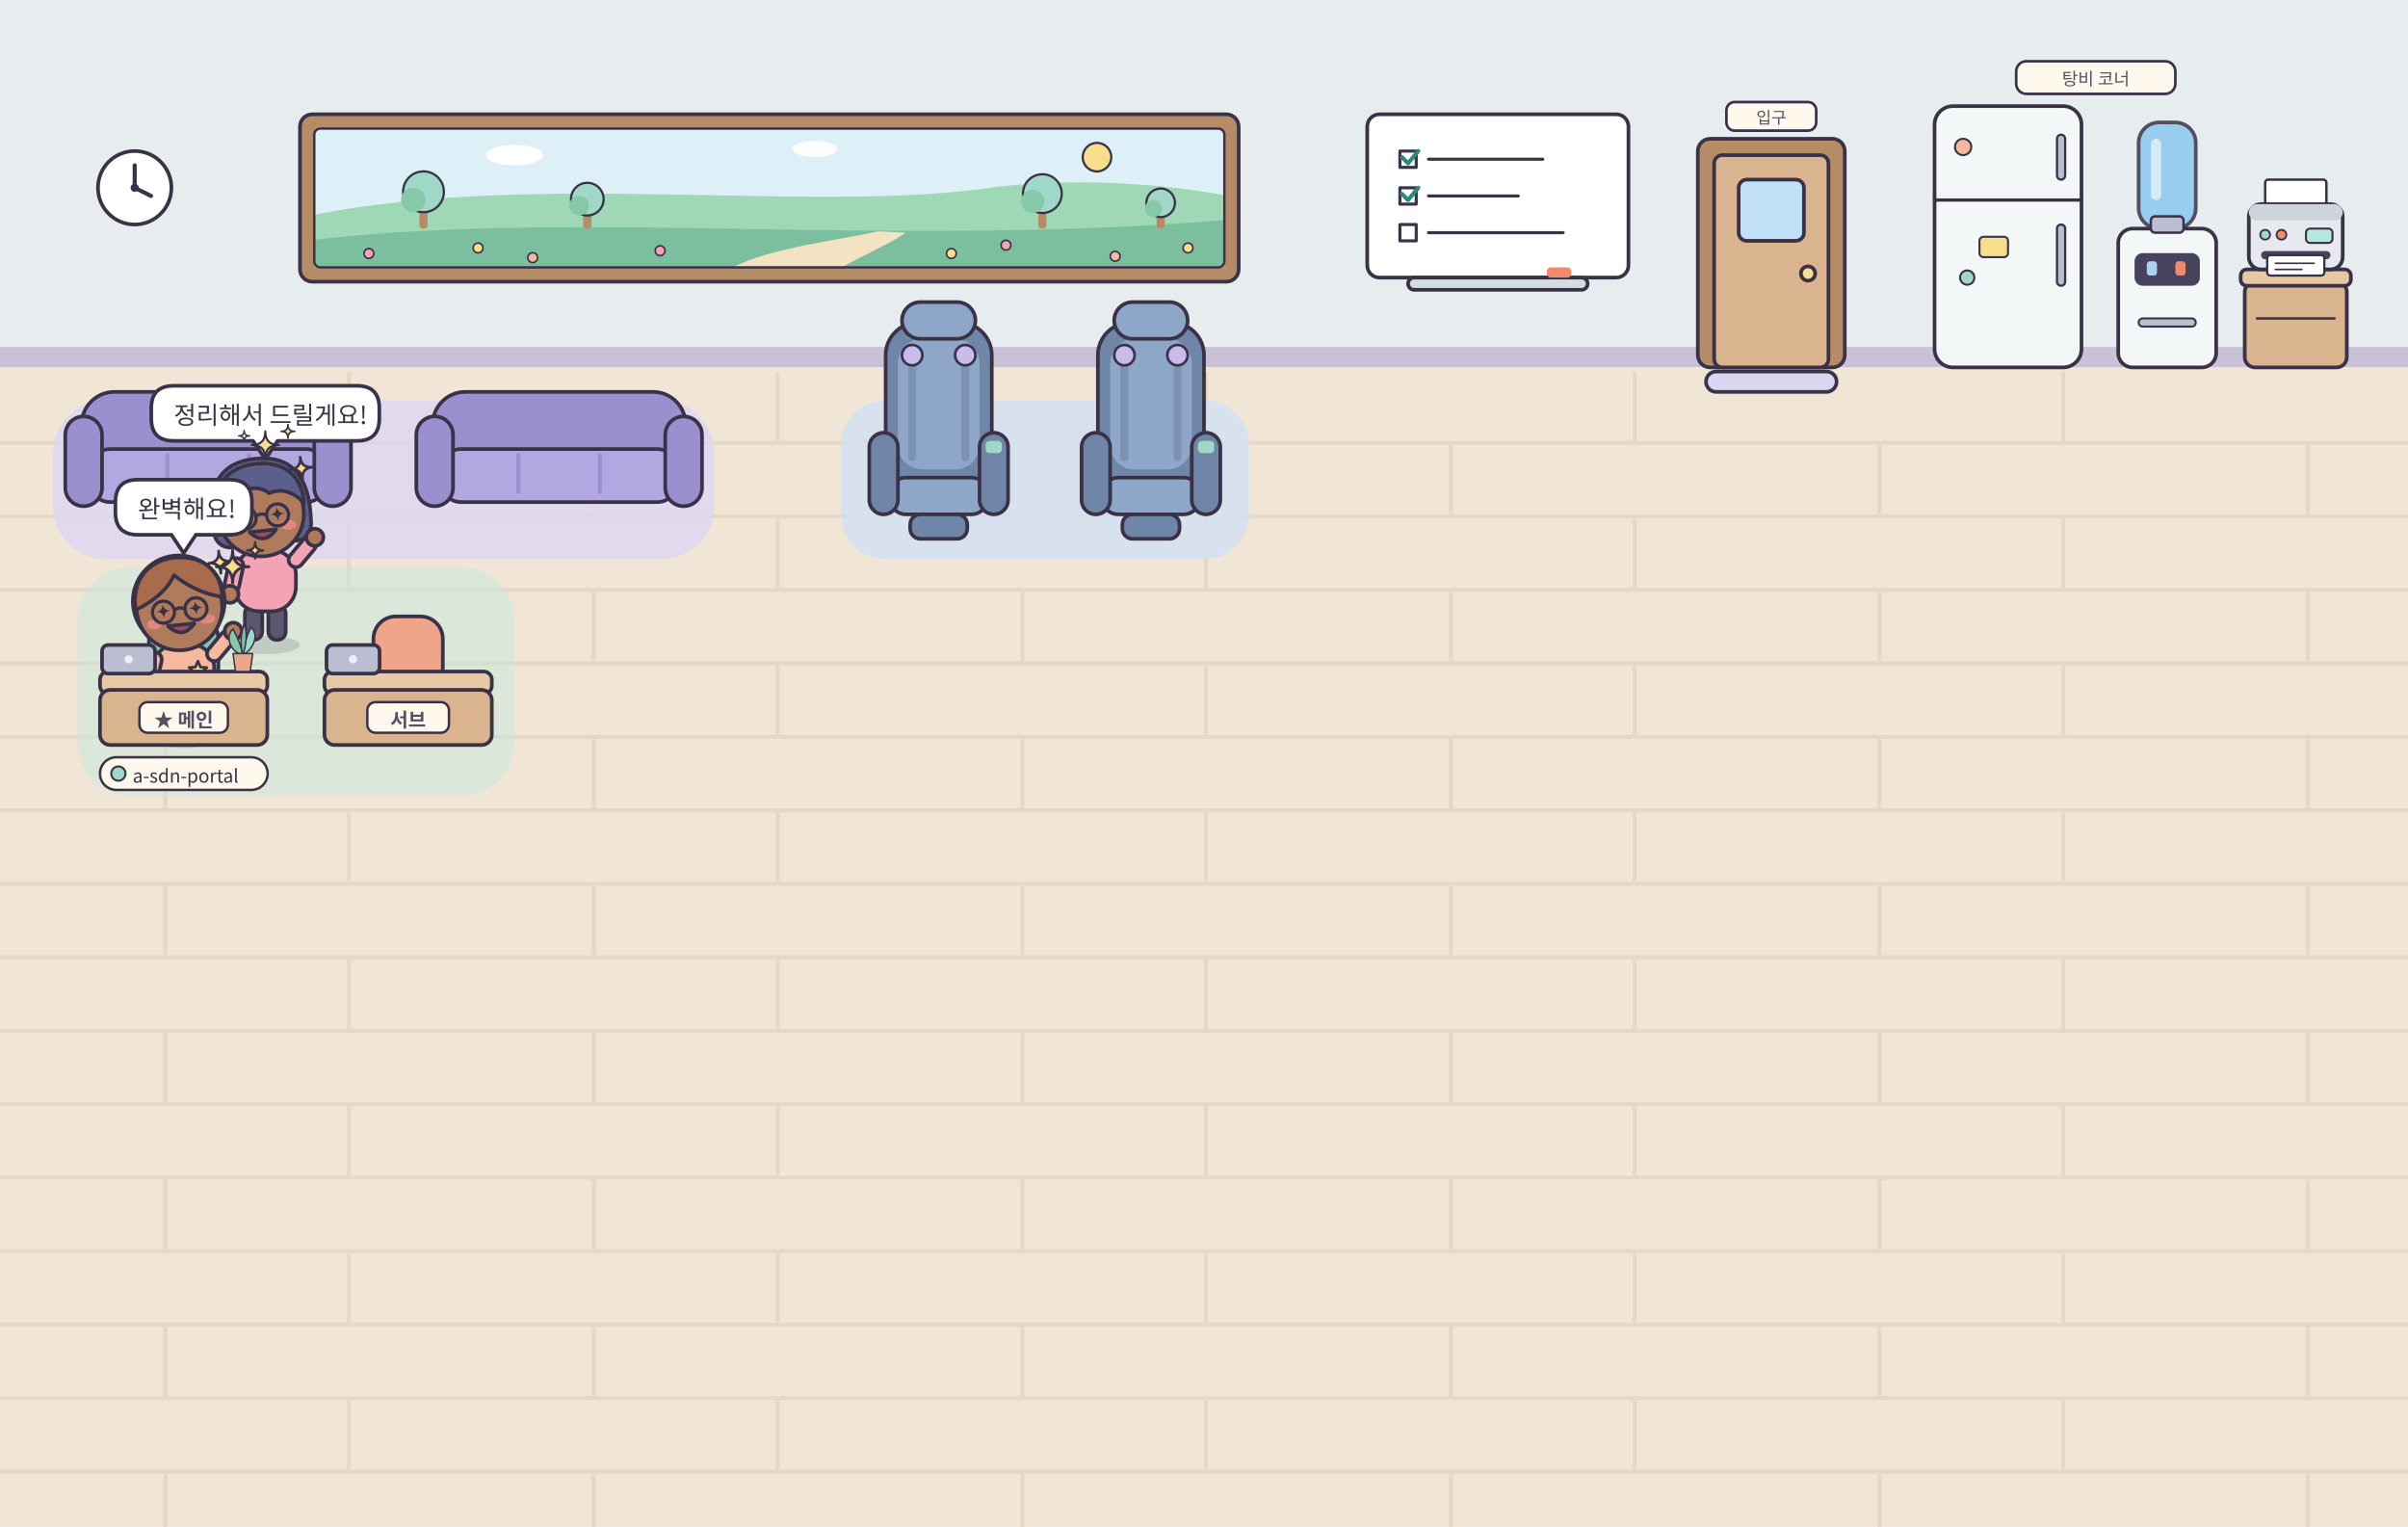
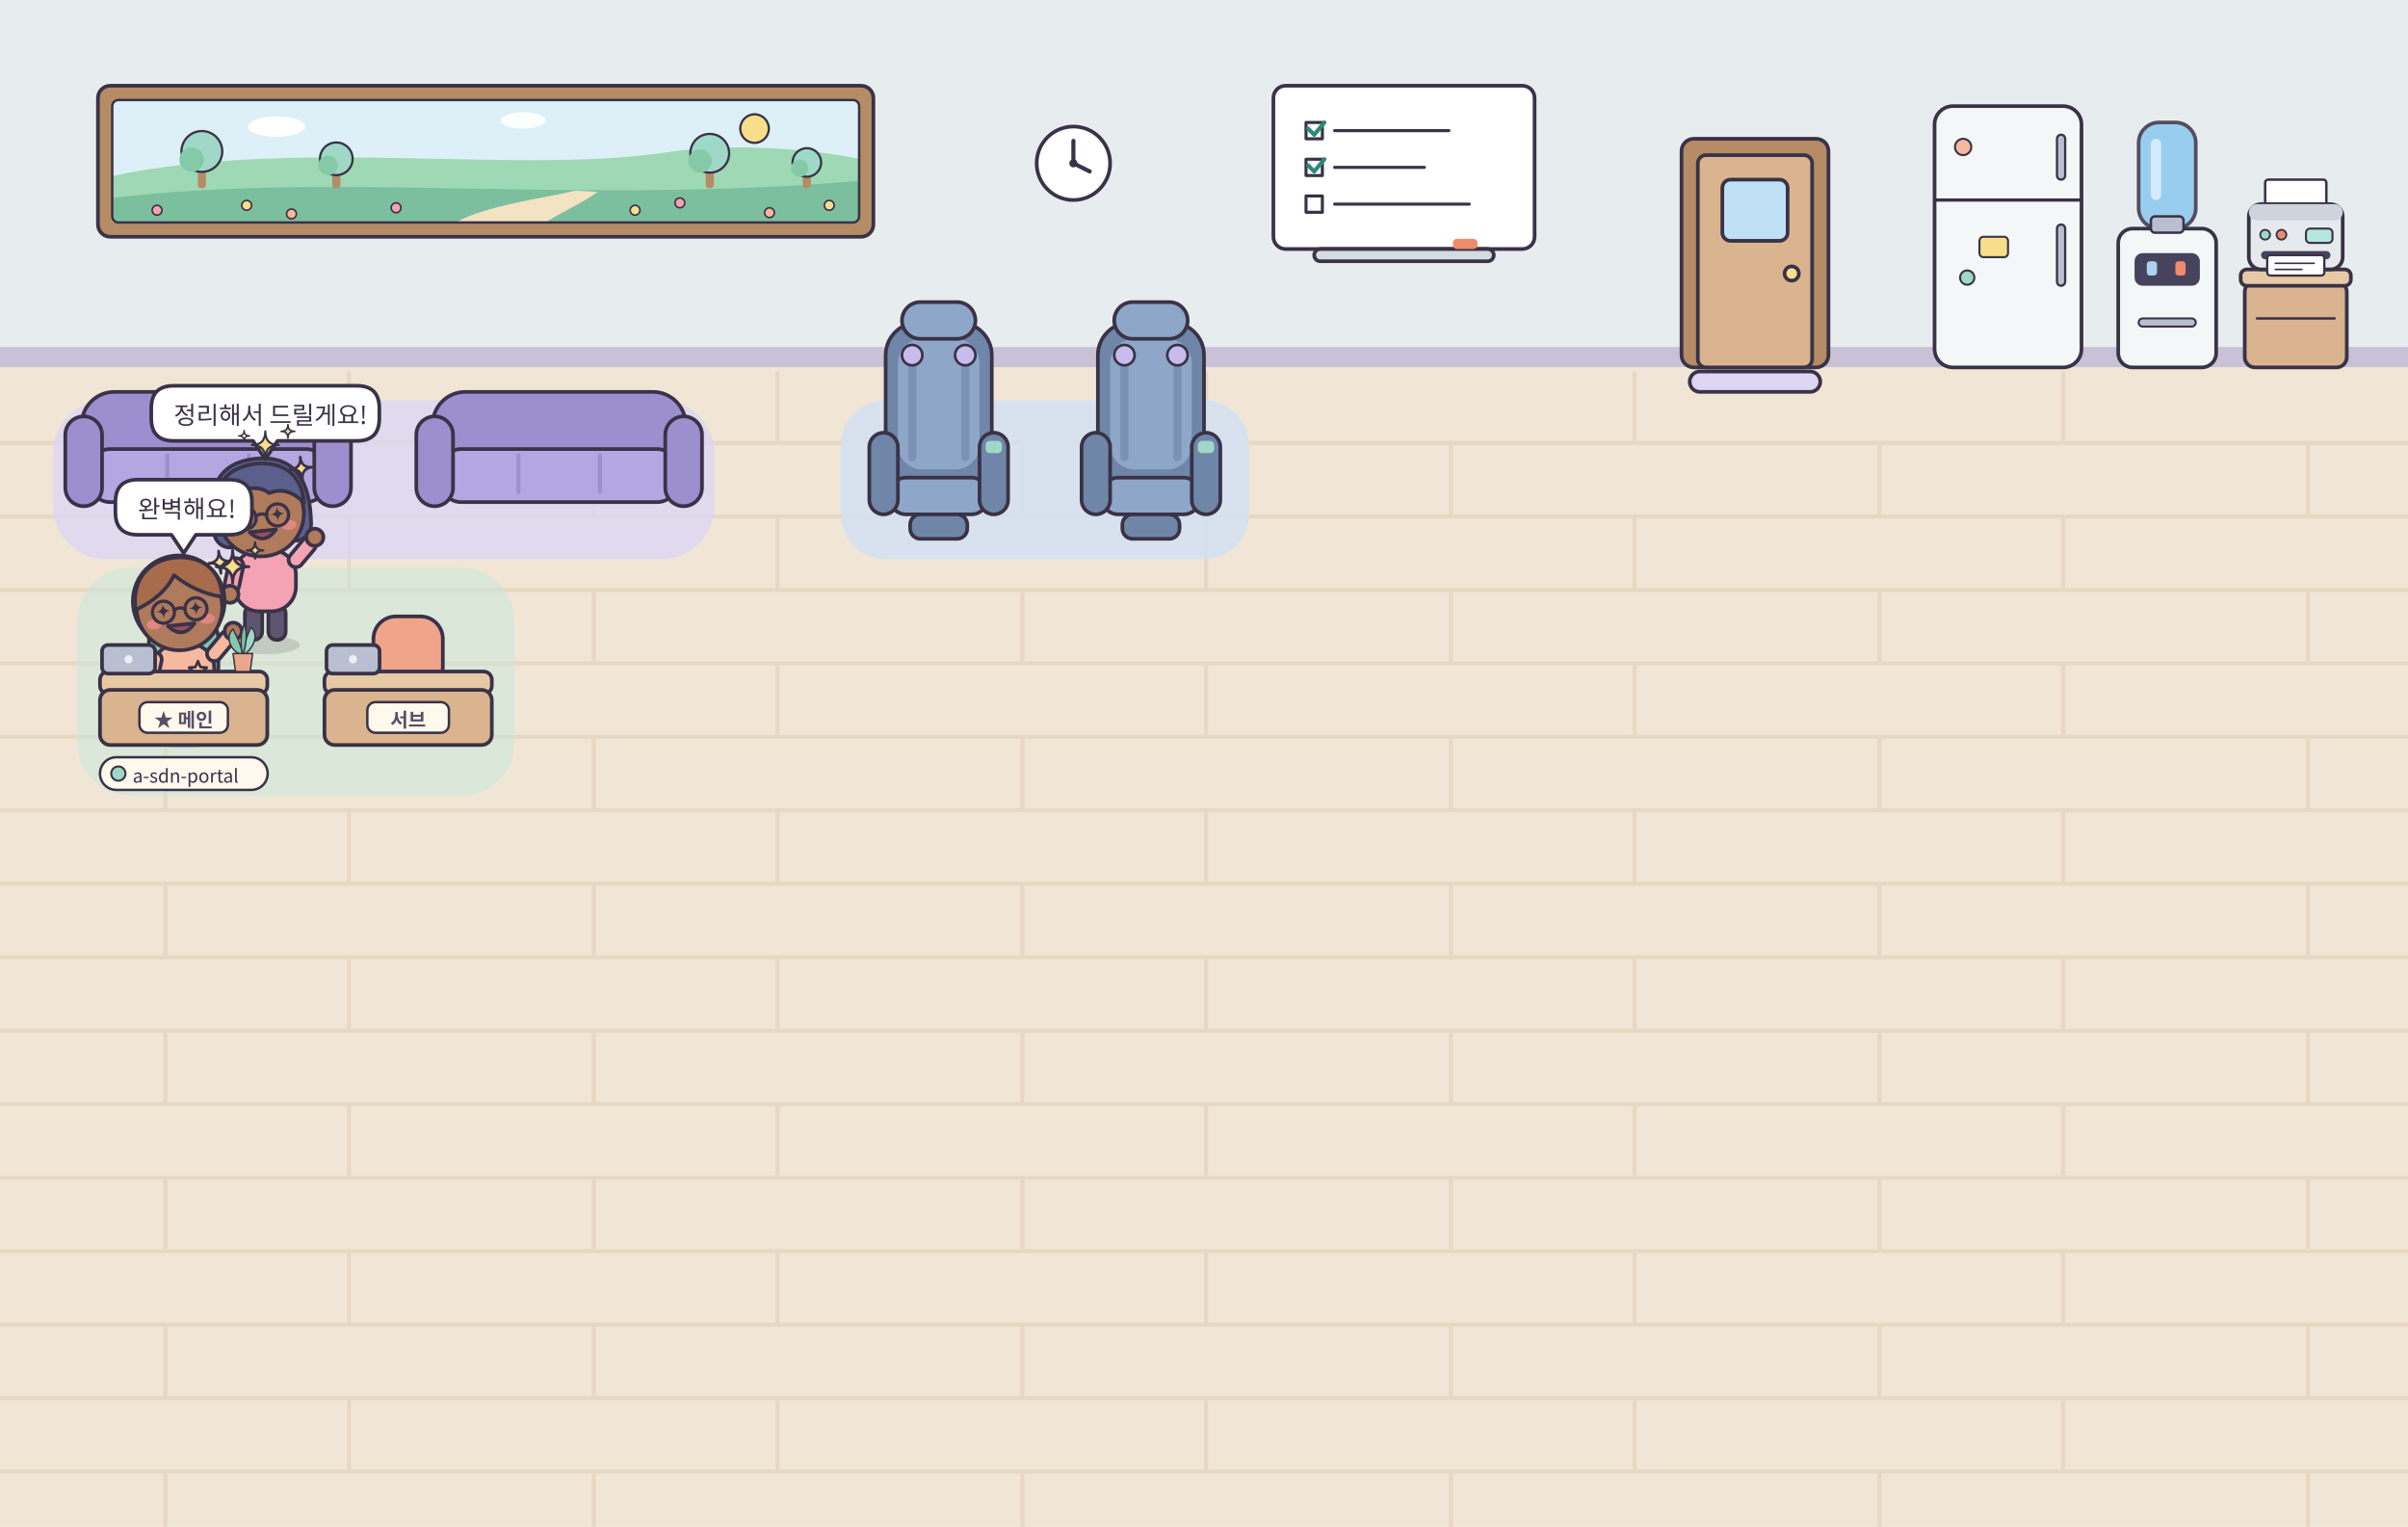
<svg xmlns="http://www.w3.org/2000/svg" viewBox="-20 -20 1180 748" width="1180" height="748" font-family="Apple SD Gothic Neo, Noto Sans CJK KR, Noto Sans KR, WenQuanYi Zen Hei, sans-serif">
  <rect x="-20" y="-20" width="1180" height="180" rx="0" fill="#E7EDEF" />
  <rect x="-20" y="150" width="1180" height="10" rx="0" fill="#C9C2D6" />
  <rect x="-20" y="160" width="1180" height="568" rx="0" fill="#F1E6D6" />
  <rect x="-20" y="196" width="1180" height="2" rx="0" fill="#E7D8C3" />
  <rect x="150" y="162" width="2" height="34" rx="0" fill="#E7D8C3" />
  <rect x="360" y="162" width="2" height="34" rx="0" fill="#E7D8C3" />
  <rect x="570" y="162" width="2" height="34" rx="0" fill="#E7D8C3" />
  <rect x="780" y="162" width="2" height="34" rx="0" fill="#E7D8C3" />
  <rect x="990" y="162" width="2" height="34" rx="0" fill="#E7D8C3" />
  <rect x="-20" y="232" width="1180" height="2" rx="0" fill="#E7D8C3" />
  <rect x="60" y="198" width="2" height="34" rx="0" fill="#E7D8C3" />
  <rect x="270" y="198" width="2" height="34" rx="0" fill="#E7D8C3" />
  <rect x="480" y="198" width="2" height="34" rx="0" fill="#E7D8C3" />
  <rect x="690" y="198" width="2" height="34" rx="0" fill="#E7D8C3" />
  <rect x="900" y="198" width="2" height="34" rx="0" fill="#E7D8C3" />
  <rect x="1110" y="198" width="2" height="34" rx="0" fill="#E7D8C3" />
  <rect x="-20" y="268" width="1180" height="2" rx="0" fill="#E7D8C3" />
  <rect x="150" y="234" width="2" height="34" rx="0" fill="#E7D8C3" />
  <rect x="360" y="234" width="2" height="34" rx="0" fill="#E7D8C3" />
  <rect x="570" y="234" width="2" height="34" rx="0" fill="#E7D8C3" />
  <rect x="780" y="234" width="2" height="34" rx="0" fill="#E7D8C3" />
  <rect x="990" y="234" width="2" height="34" rx="0" fill="#E7D8C3" />
  <rect x="-20" y="304" width="1180" height="2" rx="0" fill="#E7D8C3" />
  <rect x="60" y="270" width="2" height="34" rx="0" fill="#E7D8C3" />
  <rect x="270" y="270" width="2" height="34" rx="0" fill="#E7D8C3" />
  <rect x="480" y="270" width="2" height="34" rx="0" fill="#E7D8C3" />
  <rect x="690" y="270" width="2" height="34" rx="0" fill="#E7D8C3" />
  <rect x="900" y="270" width="2" height="34" rx="0" fill="#E7D8C3" />
  <rect x="1110" y="270" width="2" height="34" rx="0" fill="#E7D8C3" />
  <rect x="-20" y="340" width="1180" height="2" rx="0" fill="#E7D8C3" />
  <rect x="150" y="306" width="2" height="34" rx="0" fill="#E7D8C3" />
  <rect x="360" y="306" width="2" height="34" rx="0" fill="#E7D8C3" />
  <rect x="570" y="306" width="2" height="34" rx="0" fill="#E7D8C3" />
  <rect x="780" y="306" width="2" height="34" rx="0" fill="#E7D8C3" />
  <rect x="990" y="306" width="2" height="34" rx="0" fill="#E7D8C3" />
  <rect x="-20" y="376" width="1180" height="2" rx="0" fill="#E7D8C3" />
  <rect x="60" y="342" width="2" height="34" rx="0" fill="#E7D8C3" />
  <rect x="270" y="342" width="2" height="34" rx="0" fill="#E7D8C3" />
  <rect x="480" y="342" width="2" height="34" rx="0" fill="#E7D8C3" />
  <rect x="690" y="342" width="2" height="34" rx="0" fill="#E7D8C3" />
  <rect x="900" y="342" width="2" height="34" rx="0" fill="#E7D8C3" />
  <rect x="1110" y="342" width="2" height="34" rx="0" fill="#E7D8C3" />
  <rect x="-20" y="412" width="1180" height="2" rx="0" fill="#E7D8C3" />
  <rect x="150" y="378" width="2" height="34" rx="0" fill="#E7D8C3" />
  <rect x="360" y="378" width="2" height="34" rx="0" fill="#E7D8C3" />
  <rect x="570" y="378" width="2" height="34" rx="0" fill="#E7D8C3" />
  <rect x="780" y="378" width="2" height="34" rx="0" fill="#E7D8C3" />
  <rect x="990" y="378" width="2" height="34" rx="0" fill="#E7D8C3" />
  <rect x="-20" y="448" width="1180" height="2" rx="0" fill="#E7D8C3" />
  <rect x="60" y="414" width="2" height="34" rx="0" fill="#E7D8C3" />
  <rect x="270" y="414" width="2" height="34" rx="0" fill="#E7D8C3" />
  <rect x="480" y="414" width="2" height="34" rx="0" fill="#E7D8C3" />
  <rect x="690" y="414" width="2" height="34" rx="0" fill="#E7D8C3" />
  <rect x="900" y="414" width="2" height="34" rx="0" fill="#E7D8C3" />
  <rect x="1110" y="414" width="2" height="34" rx="0" fill="#E7D8C3" />
  <rect x="-20" y="484" width="1180" height="2" rx="0" fill="#E7D8C3" />
  <rect x="150" y="450" width="2" height="34" rx="0" fill="#E7D8C3" />
  <rect x="360" y="450" width="2" height="34" rx="0" fill="#E7D8C3" />
  <rect x="570" y="450" width="2" height="34" rx="0" fill="#E7D8C3" />
  <rect x="780" y="450" width="2" height="34" rx="0" fill="#E7D8C3" />
  <rect x="990" y="450" width="2" height="34" rx="0" fill="#E7D8C3" />
  <rect x="-20" y="520" width="1180" height="2" rx="0" fill="#E7D8C3" />
  <rect x="60" y="486" width="2" height="34" rx="0" fill="#E7D8C3" />
  <rect x="270" y="486" width="2" height="34" rx="0" fill="#E7D8C3" />
  <rect x="480" y="486" width="2" height="34" rx="0" fill="#E7D8C3" />
  <rect x="690" y="486" width="2" height="34" rx="0" fill="#E7D8C3" />
  <rect x="900" y="486" width="2" height="34" rx="0" fill="#E7D8C3" />
  <rect x="1110" y="486" width="2" height="34" rx="0" fill="#E7D8C3" />
  <rect x="-20" y="556" width="1180" height="2" rx="0" fill="#E7D8C3" />
  <rect x="150" y="522" width="2" height="34" rx="0" fill="#E7D8C3" />
  <rect x="360" y="522" width="2" height="34" rx="0" fill="#E7D8C3" />
  <rect x="570" y="522" width="2" height="34" rx="0" fill="#E7D8C3" />
  <rect x="780" y="522" width="2" height="34" rx="0" fill="#E7D8C3" />
  <rect x="990" y="522" width="2" height="34" rx="0" fill="#E7D8C3" />
  <rect x="-20" y="592" width="1180" height="2" rx="0" fill="#E7D8C3" />
  <rect x="60" y="558" width="2" height="34" rx="0" fill="#E7D8C3" />
  <rect x="270" y="558" width="2" height="34" rx="0" fill="#E7D8C3" />
  <rect x="480" y="558" width="2" height="34" rx="0" fill="#E7D8C3" />
  <rect x="690" y="558" width="2" height="34" rx="0" fill="#E7D8C3" />
  <rect x="900" y="558" width="2" height="34" rx="0" fill="#E7D8C3" />
  <rect x="1110" y="558" width="2" height="34" rx="0" fill="#E7D8C3" />
  <rect x="-20" y="628" width="1180" height="2" rx="0" fill="#E7D8C3" />
  <rect x="150" y="594" width="2" height="34" rx="0" fill="#E7D8C3" />
  <rect x="360" y="594" width="2" height="34" rx="0" fill="#E7D8C3" />
  <rect x="570" y="594" width="2" height="34" rx="0" fill="#E7D8C3" />
  <rect x="780" y="594" width="2" height="34" rx="0" fill="#E7D8C3" />
  <rect x="990" y="594" width="2" height="34" rx="0" fill="#E7D8C3" />
  <rect x="-20" y="664" width="1180" height="2" rx="0" fill="#E7D8C3" />
  <rect x="60" y="630" width="2" height="34" rx="0" fill="#E7D8C3" />
  <rect x="270" y="630" width="2" height="34" rx="0" fill="#E7D8C3" />
  <rect x="480" y="630" width="2" height="34" rx="0" fill="#E7D8C3" />
  <rect x="690" y="630" width="2" height="34" rx="0" fill="#E7D8C3" />
  <rect x="900" y="630" width="2" height="34" rx="0" fill="#E7D8C3" />
  <rect x="1110" y="630" width="2" height="34" rx="0" fill="#E7D8C3" />
  <rect x="-20" y="700" width="1180" height="2" rx="0" fill="#E7D8C3" />
  <rect x="150" y="666" width="2" height="34" rx="0" fill="#E7D8C3" />
  <rect x="360" y="666" width="2" height="34" rx="0" fill="#E7D8C3" />
  <rect x="570" y="666" width="2" height="34" rx="0" fill="#E7D8C3" />
  <rect x="780" y="666" width="2" height="34" rx="0" fill="#E7D8C3" />
  <rect x="990" y="666" width="2" height="34" rx="0" fill="#E7D8C3" />
  <rect x="-20" y="736" width="1180" height="2" rx="0" fill="#E7D8C3" />
  <rect x="60" y="702" width="2" height="34" rx="0" fill="#E7D8C3" />
  <rect x="270" y="702" width="2" height="34" rx="0" fill="#E7D8C3" />
  <rect x="480" y="702" width="2" height="34" rx="0" fill="#E7D8C3" />
  <rect x="690" y="702" width="2" height="34" rx="0" fill="#E7D8C3" />
  <rect x="900" y="702" width="2" height="34" rx="0" fill="#E7D8C3" />
  <rect x="1110" y="702" width="2" height="34" rx="0" fill="#E7D8C3" />
  <rect x="18" y="258" width="214" height="112" rx="26" fill="#C3E7DC" opacity="0.5" />
  <rect x="6" y="176" width="324" height="78" rx="26" fill="#DDD6F3" opacity="0.8" />
  <rect x="392" y="176" width="200" height="78" rx="22" fill="#D4E2F2" opacity="0.85" />
-   <rect x="816" y="162" width="64" height="10" rx="5" fill="#DDD6F3" stroke="#3A3247" stroke-width="1.8" stroke-linecap="round" stroke-linejoin="round" />
-   <circle cx="46" cy="72" r="18" fill="#FFFFFF" stroke="#3A3247" stroke-width="1.8" stroke-linecap="round" stroke-linejoin="round" />
-   <path d="M46,72 L46,61 M46,72 L54,76" fill="none" stroke="#3A3247" stroke-width="2" stroke-linecap="round" stroke-linejoin="round" />
-   <circle cx="46" cy="72" r="2" fill="#3A3247" />
-   <rect x="127" y="36" width="460" height="82" rx="6" fill="#B58C66" stroke="#3A3247" stroke-width="1.8" stroke-linecap="round" stroke-linejoin="round" />
-   <rect x="134" y="43" width="446" height="68" rx="3" fill="#DDF0F7" />
-   <circle cx="517.56" cy="57" r="7" fill="#F7DE8B" stroke="#3A3247" stroke-width="1.1" stroke-linecap="round" stroke-linejoin="round" />
-   <ellipse cx="232.12" cy="56" rx="14" ry="5" fill="#FFFFFF" />
-   <ellipse cx="379.3" cy="53" rx="11" ry="4" fill="#FFFFFF" opacity="0.9" />
-   <path d="M134,85.16 C245.5,63.4 379.3,85.16 468.5,71.56 C526.48,64.76 580,75.64 580,75.64 L580,111 L134,111 Z" fill="#9FD8B4" />
-   <path d="M134,97.4 C267.8,82.44 410.52,101.48 580,87.88 L580,111 L134,111 Z" fill="#7CBF9E" />
-   <path d="M339.16,111 C357,101.48 392.68,97.4 410.52,93.32 L423.9,94 C414.98,100.12 401.6,105.56 392.68,111 Z" fill="#F3E3C3" />
-   <rect x="185.52" y="79.96" width="4" height="12" rx="1.5" fill="#B58C66" />
-   <circle cx="187.52" cy="73.96" r="10" fill="#9FD8C7" stroke="#3A3247" stroke-width="1.1" stroke-linecap="round" stroke-linejoin="round" />
-   <circle cx="182.52" cy="77.96" r="6" fill="#86C9A9" />
-   <rect x="265.8" y="82.36" width="4" height="9.6" rx="1.5" fill="#B58C66" />
-   <circle cx="267.8" cy="77.56" r="8" fill="#9FD8C7" stroke="#3A3247" stroke-width="1.1" stroke-linecap="round" stroke-linejoin="round" />
-   <circle cx="263.8" cy="80.76" r="4.8" fill="#86C9A9" />
-   <rect x="488.8" y="80.56" width="4" height="11.4" rx="1.5" fill="#B58C66" />
-   <circle cx="490.8" cy="74.86" r="9.5" fill="#9FD8C7" stroke="#3A3247" stroke-width="1.1" stroke-linecap="round" stroke-linejoin="round" />
-   <circle cx="486.05" cy="78.66" r="5.7" fill="#86C9A9" />
-   <rect x="546.78" y="83.56" width="4" height="8.4" rx="1.5" fill="#B58C66" />
-   <circle cx="548.78" cy="79.36" r="7" fill="#9FD8C7" stroke="#3A3247" stroke-width="1.1" stroke-linecap="round" stroke-linejoin="round" />
-   <circle cx="545.28" cy="82.16" r="4.2" fill="#86C9A9" />
-   <circle cx="160.76" cy="104.2" r="2.4" fill="#F4A3B4" stroke="#3A3247" stroke-width="0.8" stroke-linecap="round" stroke-linejoin="round" />
-   <circle cx="214.28" cy="101.48" r="2.4" fill="#F7DE8B" stroke="#3A3247" stroke-width="0.8" stroke-linecap="round" stroke-linejoin="round" />
-   <circle cx="241.04" cy="106.24" r="2.4" fill="#F6B9A0" stroke="#3A3247" stroke-width="0.8" stroke-linecap="round" stroke-linejoin="round" />
-   <circle cx="303.48" cy="102.84" r="2.4" fill="#F4A3B4" stroke="#3A3247" stroke-width="0.8" stroke-linecap="round" stroke-linejoin="round" />
-   <circle cx="446.2" cy="104.2" r="2.4" fill="#F7DE8B" stroke="#3A3247" stroke-width="0.8" stroke-linecap="round" stroke-linejoin="round" />
-   <circle cx="472.96" cy="100.12" r="2.4" fill="#F4A3B4" stroke="#3A3247" stroke-width="0.8" stroke-linecap="round" stroke-linejoin="round" />
-   <circle cx="526.48" cy="105.56" r="2.4" fill="#F6B9A0" stroke="#3A3247" stroke-width="0.8" stroke-linecap="round" stroke-linejoin="round" />
-   <circle cx="562.16" cy="101.48" r="2.4" fill="#F7DE8B" stroke="#3A3247" stroke-width="0.8" stroke-linecap="round" stroke-linejoin="round" />
-   <rect x="134" y="43" width="446" height="68" rx="3" fill="none" stroke="#3A3247" stroke-width="1.2" stroke-linecap="round" stroke-linejoin="round" />
-   <rect x="650" y="36" width="128" height="80" rx="6" fill="#FFFFFF" stroke="#3A3247" stroke-width="1.8" stroke-linecap="round" stroke-linejoin="round" />
-   <path d="M666,54 L674,54 L674,62 L666,62 Z M680,58 L736,58 M666,72 L674,72 L674,80 L666,80 Z M680,76 L724,76 M666,90 L674,90 L674,98 L666,98 Z M680,94 L746,94" fill="none" stroke="#3A3247" stroke-width="1.5" stroke-linecap="round" stroke-linejoin="round" />
-   <path d="M667,57 L670,60 L675,54 M667,75 L670,78 L675,72" fill="none" stroke="#2C8A78" stroke-width="2" stroke-linecap="round" stroke-linejoin="round" />
-   <rect x="670" y="116" width="88" height="6" rx="3" fill="#D3DCE0" stroke="#3A3247" stroke-width="1.8" stroke-linecap="round" stroke-linejoin="round" />
-   <rect x="738" y="111" width="12" height="5" rx="2" fill="#F08A6C" />
-   <rect x="812" y="48" width="72" height="112" rx="6" fill="#B58C66" stroke="#3A3247" stroke-width="1.8" stroke-linecap="round" stroke-linejoin="round" />
-   <rect x="820" y="56" width="56" height="104" rx="4" fill="#D9B48F" stroke="#3A3247" stroke-width="1.8" stroke-linecap="round" stroke-linejoin="round" />
-   <rect x="832" y="68" width="32" height="30" rx="4" fill="#BFE0F5" stroke="#3A3247" stroke-width="1.8" stroke-linecap="round" stroke-linejoin="round" />
-   <circle cx="866" cy="114" r="3.5" fill="#F7DE8B" stroke="#3A3247" stroke-width="1.8" stroke-linecap="round" stroke-linejoin="round" />
-   <rect x="826" y="30" width="44" height="14" rx="4" fill="#FFF8EC" stroke="#3A3247" stroke-width="1.3" stroke-linecap="round" stroke-linejoin="round" />
-   <text x="848" y="37" font-size="8" text-anchor="middle" dominant-baseline="central" fill="#5A4E66">입구</text>
-   <rect x="968" y="10" width="78" height="16" rx="5" fill="#FFF8EC" stroke="#3A3247" stroke-width="1.3" stroke-linecap="round" stroke-linejoin="round" />
-   <text x="1007" y="18" font-size="8.5" text-anchor="middle" dominant-baseline="central" fill="#5A4E66">탕비 코너</text>
+   <rect x="808" y="162" width="64" height="10" rx="5" fill="#DDD6F3" stroke="#3A3247" stroke-width="1.8" stroke-linecap="round" stroke-linejoin="round" />
+   <rect x="28" y="22" width="380" height="74" rx="6" fill="#B58C66" stroke="#3A3247" stroke-width="1.8" stroke-linecap="round" stroke-linejoin="round" />
+   <rect x="35" y="29" width="366" height="60" rx="3" fill="#DDF0F7" />
+   <circle cx="349.76" cy="43" r="7" fill="#F7DE8B" stroke="#3A3247" stroke-width="1.1" stroke-linecap="round" stroke-linejoin="round" />
+   <ellipse cx="115.52" cy="42" rx="14" ry="5" fill="#FFFFFF" />
+   <ellipse cx="236.3" cy="39" rx="11" ry="4" fill="#FFFFFF" opacity="0.9" />
+   <path d="M35,66.2 C126.5,47 236.3,66.2 309.5,54.2 C357.08,48.2 401,57.8 401,57.8 L401,89 L35,89 Z" fill="#9FD8B4" />
+   <path d="M35,77 C144.8,63.8 261.92,80.6 401,68.6 L401,89 L35,89 Z" fill="#7CBF9E" />
+   <path d="M203.36,89 C218,80.6 247.28,77 261.92,73.4 L272.9,74 C265.58,79.4 254.6,84.2 247.28,89 Z" fill="#F3E3C3" />
+   <rect x="76.92" y="60.2" width="4" height="12" rx="1.5" fill="#B58C66" />
+   <circle cx="78.92" cy="54.2" r="10" fill="#9FD8C7" stroke="#3A3247" stroke-width="1.1" stroke-linecap="round" stroke-linejoin="round" />
+   <circle cx="73.92" cy="58.2" r="6" fill="#86C9A9" />
+   <rect x="142.8" y="62.6" width="4" height="9.6" rx="1.5" fill="#B58C66" />
+   <circle cx="144.8" cy="57.8" r="8" fill="#9FD8C7" stroke="#3A3247" stroke-width="1.1" stroke-linecap="round" stroke-linejoin="round" />
+   <circle cx="140.8" cy="61" r="4.8" fill="#86C9A9" />
+   <rect x="325.8" y="60.8" width="4" height="11.4" rx="1.5" fill="#B58C66" />
+   <circle cx="327.8" cy="55.1" r="9.5" fill="#9FD8C7" stroke="#3A3247" stroke-width="1.1" stroke-linecap="round" stroke-linejoin="round" />
+   <circle cx="323.05" cy="58.9" r="5.7" fill="#86C9A9" />
+   <rect x="373.38" y="63.8" width="4" height="8.4" rx="1.5" fill="#B58C66" />
+   <circle cx="375.38" cy="59.6" r="7" fill="#9FD8C7" stroke="#3A3247" stroke-width="1.1" stroke-linecap="round" stroke-linejoin="round" />
+   <circle cx="371.88" cy="62.4" r="4.2" fill="#86C9A9" />
+   <circle cx="56.96" cy="83" r="2.4" fill="#F4A3B4" stroke="#3A3247" stroke-width="0.8" stroke-linecap="round" stroke-linejoin="round" />
+   <circle cx="100.88" cy="80.6" r="2.4" fill="#F7DE8B" stroke="#3A3247" stroke-width="0.8" stroke-linecap="round" stroke-linejoin="round" />
+   <circle cx="122.84" cy="84.8" r="2.4" fill="#F6B9A0" stroke="#3A3247" stroke-width="0.8" stroke-linecap="round" stroke-linejoin="round" />
+   <circle cx="174.08" cy="81.8" r="2.4" fill="#F4A3B4" stroke="#3A3247" stroke-width="0.8" stroke-linecap="round" stroke-linejoin="round" />
+   <circle cx="291.2" cy="83" r="2.4" fill="#F7DE8B" stroke="#3A3247" stroke-width="0.8" stroke-linecap="round" stroke-linejoin="round" />
+   <circle cx="313.16" cy="79.4" r="2.4" fill="#F4A3B4" stroke="#3A3247" stroke-width="0.8" stroke-linecap="round" stroke-linejoin="round" />
+   <circle cx="357.08" cy="84.2" r="2.4" fill="#F6B9A0" stroke="#3A3247" stroke-width="0.8" stroke-linecap="round" stroke-linejoin="round" />
+   <circle cx="386.36" cy="80.6" r="2.4" fill="#F7DE8B" stroke="#3A3247" stroke-width="0.8" stroke-linecap="round" stroke-linejoin="round" />
+   <rect x="35" y="29" width="366" height="60" rx="3" fill="none" stroke="#3A3247" stroke-width="1.2" stroke-linecap="round" stroke-linejoin="round" />
+   <circle cx="506" cy="60" r="18" fill="#FFFFFF" stroke="#3A3247" stroke-width="1.8" stroke-linecap="round" stroke-linejoin="round" />
+   <path d="M506,60 L506,49 M506,60 L514,64" fill="none" stroke="#3A3247" stroke-width="2" stroke-linecap="round" stroke-linejoin="round" />
+   <circle cx="506" cy="60" r="2" fill="#3A3247" />
+   <rect x="604" y="22" width="128" height="80" rx="6" fill="#FFFFFF" stroke="#3A3247" stroke-width="1.8" stroke-linecap="round" stroke-linejoin="round" />
+   <path d="M620,40 L628,40 L628,48 L620,48 Z M634,44 L690,44 M620,58 L628,58 L628,66 L620,66 Z M634,62 L678,62 M620,76 L628,76 L628,84 L620,84 Z M634,80 L700,80" fill="none" stroke="#3A3247" stroke-width="1.5" stroke-linecap="round" stroke-linejoin="round" />
+   <path d="M621,43 L624,46 L629,40 M621,61 L624,64 L629,58" fill="none" stroke="#2C8A78" stroke-width="2" stroke-linecap="round" stroke-linejoin="round" />
+   <rect x="624" y="102" width="88" height="6" rx="3" fill="#D3DCE0" stroke="#3A3247" stroke-width="1.8" stroke-linecap="round" stroke-linejoin="round" />
+   <rect x="692" y="97" width="12" height="5" rx="2" fill="#F08A6C" />
+   <rect x="804" y="48" width="72" height="112" rx="6" fill="#B58C66" stroke="#3A3247" stroke-width="1.8" stroke-linecap="round" stroke-linejoin="round" />
+   <rect x="812" y="56" width="56" height="104" rx="4" fill="#D9B48F" stroke="#3A3247" stroke-width="1.8" stroke-linecap="round" stroke-linejoin="round" />
+   <rect x="824" y="68" width="32" height="30" rx="4" fill="#BFE0F5" stroke="#3A3247" stroke-width="1.8" stroke-linecap="round" stroke-linejoin="round" />
+   <circle cx="858" cy="114" r="3.5" fill="#F7DE8B" stroke="#3A3247" stroke-width="1.8" stroke-linecap="round" stroke-linejoin="round" />
  <rect x="928" y="32" width="72" height="128" rx="9" fill="#F4F7F8" stroke="#3A3247" stroke-width="1.8" stroke-linecap="round" stroke-linejoin="round" />
  <path d="M928,78 L1000,78" fill="none" stroke="#3A3247" stroke-width="1.6" stroke-linecap="round" stroke-linejoin="round" />
  <rect x="988" y="46" width="4" height="22" rx="2" fill="#B9BFD0" stroke="#3A3247" stroke-width="1.1" stroke-linecap="round" stroke-linejoin="round" />
  <rect x="988" y="90" width="4" height="30" rx="2" fill="#B9BFD0" stroke="#3A3247" stroke-width="1.1" stroke-linecap="round" stroke-linejoin="round" />
  <circle cx="942" cy="52" r="4" fill="#F6B9A0" stroke="#3A3247" stroke-width="1" stroke-linecap="round" stroke-linejoin="round" />
  <rect x="950" y="96" width="14" height="10" rx="2" fill="#F7DE8B" stroke="#3A3247" stroke-width="1" stroke-linecap="round" stroke-linejoin="round" />
  <circle cx="944" cy="116" r="3.5" fill="#9FD8C7" stroke="#3A3247" stroke-width="1" stroke-linecap="round" stroke-linejoin="round" />
  <rect x="1018" y="92" width="48" height="68" rx="7" fill="#F4F7F8" stroke="#3A3247" stroke-width="1.8" stroke-linecap="round" stroke-linejoin="round" />
  <rect x="1026" y="104" width="32" height="16" rx="4" fill="#48435C" />
  <rect x="1032" y="108" width="5" height="7" rx="1.5" fill="#A9D3F0" />
  <rect x="1046" y="108" width="5" height="7" rx="1.5" fill="#F08A6C" />
  <rect x="1028" y="136" width="28" height="4" rx="2" fill="#B9BFD0" stroke="#3A3247" stroke-width="1" stroke-linecap="round" stroke-linejoin="round" />
  <rect x="1028" y="40" width="28" height="52" rx="10" fill="#8CC8EE" stroke="#3A3247" stroke-width="1.8" stroke-linecap="round" stroke-linejoin="round" opacity="0.85" />
  <rect x="1034" y="48" width="5" height="30" rx="2.5" fill="#FFFFFF" opacity="0.6" />
  <rect x="1034" y="86" width="16" height="8" rx="2" fill="#B9BFD0" stroke="#3A3247" stroke-width="1.2" stroke-linecap="round" stroke-linejoin="round" />
  <rect x="1080" y="118" width="50" height="42" rx="5" fill="#D9B48F" stroke="#3A3247" stroke-width="1.8" stroke-linecap="round" stroke-linejoin="round" />
  <rect x="1078" y="112" width="54" height="8" rx="3" fill="#E8C9A6" stroke="#3A3247" stroke-width="1.8" stroke-linecap="round" stroke-linejoin="round" />
  <path d="M1086,136 L1124,136" fill="none" stroke="#3A3247" stroke-width="1.2" stroke-linecap="round" stroke-linejoin="round" />
  <rect x="1090" y="68" width="30" height="18" rx="1.5" fill="#FFFFFF" stroke="#3A3247" stroke-width="1.2" stroke-linecap="round" stroke-linejoin="round" />
  <rect x="1082" y="80" width="46" height="32" rx="6" fill="#E6EAEE" stroke="#3A3247" stroke-width="1.8" stroke-linecap="round" stroke-linejoin="round" />
  <rect x="1082" y="80" width="46" height="8" rx="4" fill="#CDD4DB" />
  <rect x="1110" y="92" width="13" height="7" rx="2" fill="#78E1C3" fill-opacity="0.42" stroke="#3A3247" stroke-width="1" stroke-linecap="round" stroke-linejoin="round" />
  <circle cx="1090" cy="95" r="2.4" fill="#9FD8C7" stroke="#3A3247" stroke-width="0.9" stroke-linecap="round" stroke-linejoin="round" />
  <circle cx="1098" cy="95" r="2.4" fill="#F08A6C" stroke="#3A3247" stroke-width="0.9" stroke-linecap="round" stroke-linejoin="round" />
  <rect x="1088" y="103" width="34" height="4" rx="2" fill="#48435C" />
  <rect x="1091" y="105" width="28" height="10" rx="1.5" fill="#FFFFFF" stroke="#3A3247" stroke-width="1.1" stroke-linecap="round" stroke-linejoin="round" />
  <path d="M1095,109 L1114,109 M1095,112 L1108,112" fill="none" stroke="#3A3247" stroke-width="0.8" stroke-linecap="round" stroke-linejoin="round" />
  <rect x="29" y="351" width="82.16" height="16" rx="8" fill="#FFF8EC" stroke="#3A3247" stroke-width="1.2" stroke-linecap="round" stroke-linejoin="round" />
  <circle cx="38" cy="359" r="3.5" fill="#9FD8C7" stroke="#3A3247" stroke-width="1" stroke-linecap="round" stroke-linejoin="round" />
  <text x="45" y="359.5" font-size="9" text-anchor="start" dominant-baseline="central" fill="#3A3247">a-sdn-portal</text>
  <rect x="20" y="172" width="124" height="38" rx="16" fill="#9C8FCF" stroke="#3A3247" stroke-width="1.8" stroke-linecap="round" stroke-linejoin="round" />
  <rect x="192" y="172" width="124" height="38" rx="16" fill="#9C8FCF" stroke="#3A3247" stroke-width="1.8" stroke-linecap="round" stroke-linejoin="round" />
  <rect x="24" y="200" width="116" height="26" rx="10" fill="#B3A7E2" stroke="#3A3247" stroke-width="1.8" stroke-linecap="round" stroke-linejoin="round" />
  <rect x="61" y="202" width="2" height="20" rx="1" fill="#9C8FCF" />
  <rect x="101" y="202" width="2" height="20" rx="1" fill="#9C8FCF" />
  <rect x="12" y="184" width="18" height="44" rx="9" fill="#9C8FCF" stroke="#3A3247" stroke-width="1.8" stroke-linecap="round" stroke-linejoin="round" />
  <rect x="134" y="184" width="18" height="44" rx="9" fill="#9C8FCF" stroke="#3A3247" stroke-width="1.8" stroke-linecap="round" stroke-linejoin="round" />
  <rect x="196" y="200" width="116" height="26" rx="10" fill="#B3A7E2" stroke="#3A3247" stroke-width="1.8" stroke-linecap="round" stroke-linejoin="round" />
  <rect x="233" y="202" width="2" height="20" rx="1" fill="#9C8FCF" />
  <rect x="273" y="202" width="2" height="20" rx="1" fill="#9C8FCF" />
  <rect x="184" y="184" width="18" height="44" rx="9" fill="#9C8FCF" stroke="#3A3247" stroke-width="1.8" stroke-linecap="round" stroke-linejoin="round" />
  <rect x="306" y="184" width="18" height="44" rx="9" fill="#9C8FCF" stroke="#3A3247" stroke-width="1.8" stroke-linecap="round" stroke-linejoin="round" />
  <rect x="414" y="138" width="52" height="80" rx="16" fill="#6F86A8" stroke="#3A3247" stroke-width="1.8" stroke-linecap="round" stroke-linejoin="round" />
  <rect x="420" y="146" width="40" height="64" rx="12" fill="#8EA6C8" />
  <rect x="422" y="128" width="36" height="18" rx="9" fill="#8EA6C8" stroke="#3A3247" stroke-width="1.8" stroke-linecap="round" stroke-linejoin="round" />
  <rect x="518" y="138" width="52" height="80" rx="16" fill="#6F86A8" stroke="#3A3247" stroke-width="1.8" stroke-linecap="round" stroke-linejoin="round" />
  <rect x="524" y="146" width="40" height="64" rx="12" fill="#8EA6C8" />
  <rect x="526" y="128" width="36" height="18" rx="9" fill="#8EA6C8" stroke="#3A3247" stroke-width="1.8" stroke-linecap="round" stroke-linejoin="round" />
  <rect x="425" y="150" width="4" height="56" rx="2" fill="#6F86A8" opacity="0.6" />
  <rect x="451" y="150" width="4" height="56" rx="2" fill="#6F86A8" opacity="0.6" />
  <circle cx="427" cy="154" r="5" fill="#C7BCEB" stroke="#3A3247" stroke-width="1.3" stroke-linecap="round" stroke-linejoin="round" />
  <circle cx="453" cy="154" r="5" fill="#C7BCEB" stroke="#3A3247" stroke-width="1.3" stroke-linecap="round" stroke-linejoin="round" />
  <rect x="529" y="150" width="4" height="56" rx="2" fill="#6F86A8" opacity="0.6" />
  <rect x="555" y="150" width="4" height="56" rx="2" fill="#6F86A8" opacity="0.6" />
  <circle cx="531" cy="154" r="5" fill="#C7BCEB" stroke="#3A3247" stroke-width="1.3" stroke-linecap="round" stroke-linejoin="round" />
  <circle cx="557" cy="154" r="5" fill="#C7BCEB" stroke="#3A3247" stroke-width="1.3" stroke-linecap="round" stroke-linejoin="round" />
  <rect x="416" y="214" width="48" height="18" rx="8" fill="#8EA6C8" stroke="#3A3247" stroke-width="1.8" stroke-linecap="round" stroke-linejoin="round" />
  <rect x="406" y="192" width="14" height="40" rx="7" fill="#6F86A8" stroke="#3A3247" stroke-width="1.8" stroke-linecap="round" stroke-linejoin="round" />
  <rect x="460" y="192" width="14" height="40" rx="7" fill="#6F86A8" stroke="#3A3247" stroke-width="1.8" stroke-linecap="round" stroke-linejoin="round" />
  <rect x="463" y="196" width="8" height="6" rx="2" fill="#9FD8C7" />
  <rect x="426" y="232" width="28" height="12" rx="5" fill="#6F86A8" stroke="#3A3247" stroke-width="1.8" stroke-linecap="round" stroke-linejoin="round" />
  <rect x="520" y="214" width="48" height="18" rx="8" fill="#8EA6C8" stroke="#3A3247" stroke-width="1.8" stroke-linecap="round" stroke-linejoin="round" />
  <rect x="510" y="192" width="14" height="40" rx="7" fill="#6F86A8" stroke="#3A3247" stroke-width="1.8" stroke-linecap="round" stroke-linejoin="round" />
  <rect x="564" y="192" width="14" height="40" rx="7" fill="#6F86A8" stroke="#3A3247" stroke-width="1.8" stroke-linecap="round" stroke-linejoin="round" />
  <rect x="567" y="196" width="8" height="6" rx="2" fill="#9FD8C7" />
  <rect x="530" y="232" width="28" height="12" rx="5" fill="#6F86A8" stroke="#3A3247" stroke-width="1.8" stroke-linecap="round" stroke-linejoin="round" />
  <g transform="translate(110,296)">
    <ellipse cx="0" cy="0" rx="17" ry="4.5" fill="#3A3247" fill-opacity="0.16" />
    <g transform="translate(0,-2.5) scale(1,1)">
      <g transform="translate(0,0)">
        <rect x="-10" y="-17" width="8.5" height="17" rx="4" fill="#5D5670" stroke="#3A3247" stroke-width="1.8" stroke-linecap="round" stroke-linejoin="round" />
      </g>
      <g transform="translate(0,0)">
        <rect x="1.5" y="-17" width="8.5" height="17" rx="4" fill="#5D5670" stroke="#3A3247" stroke-width="1.8" stroke-linecap="round" stroke-linejoin="round" />
      </g>
      <g transform="translate(0,-62) rotate(-6,0,20)">
        <path d="M-24,6 C-26,-22 -12,-27 0,-27 C12,-27 26,-22 24,6 C24,12 20,15 16,15 L-16,15 C-20,15 -24,12 -24,6 Z" fill="#5A5F8C" stroke="#3A3247" stroke-width="1.8" stroke-linecap="round" stroke-linejoin="round" />
      </g>
      <g transform="">
        <rect x="-15" y="-44" width="30" height="30" rx="12" fill="#F4A3B4" stroke="#3A3247" stroke-width="1.8" stroke-linecap="round" stroke-linejoin="round" />
      </g>
      <g transform="translate(0,-62) rotate(-6,0,20)">
        <circle cx="0" cy="0" r="21" fill="#B07A5C" stroke="#3A3247" stroke-width="1.8" stroke-linecap="round" stroke-linejoin="round" />
        <ellipse cx="-13" cy="7" rx="3.8" ry="2.4" fill="#F48C8C" opacity="0.72" />
        <ellipse cx="13" cy="7" rx="3.8" ry="2.4" fill="#F48C8C" opacity="0.72" />
        <g transform="translate(0,1) scale(1,1) translate(0,-1)">
          <path d="M-8,-3 Q-8,1 -4,1 Q-8,1 -8,5 Q-8,1 -12,1 Q-8,1 -8,-3 Z" fill="#3A3247" />
          <path d="M8,-3 Q8,1 12,1 Q8,1 8,5 Q8,1 4,1 Q8,1 8,-3 Z" fill="#3A3247" />
        </g>
        <path d="M-6.5,8.5 Q0,16 6.5,8.5 Z" fill="#9A4E5E" stroke="#3A3247" stroke-width="1.8" stroke-linecap="round" stroke-linejoin="round" />
        <path d="M-21.5,-3 C-22,-19 -11,-24.5 0,-24.5 C11,-24.5 22,-19 21.5,-3 C17,-9 11,-11.5 5,-9.5 C1,-14 -9,-14 -13,-9 C-16,-8 -19,-6 -21.5,-3 Z" fill="#5A5F8C" stroke="#3A3247" stroke-width="1.8" stroke-linecap="round" stroke-linejoin="round" />
        <circle cx="-8" cy="1.5" r="5.4" fill="none" stroke="#3A3247" stroke-width="1.6" stroke-linecap="round" stroke-linejoin="round" />
        <circle cx="8" cy="1.5" r="5.4" fill="none" stroke="#3A3247" stroke-width="1.6" stroke-linecap="round" stroke-linejoin="round" />
        <path d="M-2.6,1 Q0,-0.5 2.6,1" fill="none" stroke="#3A3247" stroke-width="1.6" stroke-linecap="round" stroke-linejoin="round" />
        <path d="M22,-25.5 Q22,-20 27.5,-20 Q22,-20 22,-14.5 Q22,-20 16.5,-20 Q22,-20 22,-25.5 Z" fill="#F7DE8B" stroke="#3A3247" stroke-width="1.3" stroke-linecap="round" stroke-linejoin="round" />
      </g>
      <g transform="translate(-14,-38) rotate(12)">
        <rect x="-3.6" y="-2" width="7.2" height="17" rx="3.6" fill="#F4A3B4" stroke="#3A3247" stroke-width="1.8" stroke-linecap="round" stroke-linejoin="round" />
        <circle cx="0" cy="16" r="4.2" fill="#B07A5C" stroke="#3A3247" stroke-width="1.8" stroke-linecap="round" stroke-linejoin="round" />
      </g>
      <g transform="translate(14,-38) rotate(-140)">
        <rect x="-3.6" y="-2" width="7.2" height="17" rx="3.6" fill="#F4A3B4" stroke="#3A3247" stroke-width="1.8" stroke-linecap="round" stroke-linejoin="round" />
        <circle cx="0" cy="16" r="4.2" fill="#B07A5C" stroke="#3A3247" stroke-width="1.8" stroke-linecap="round" stroke-linejoin="round" />
      </g>
      <g transform="translate(0,-28)" />
    </g>
  </g>
  <rect x="53" y="282" width="34" height="36" rx="11" fill="#7FC9B3" stroke="#3A3247" stroke-width="1.8" stroke-linecap="round" stroke-linejoin="round" />
  <rect x="163" y="282" width="34" height="36" rx="11" fill="#F0A58B" stroke="#3A3247" stroke-width="1.8" stroke-linecap="round" stroke-linejoin="round" />
  <g transform="translate(70,342)">
    <ellipse cx="0" cy="0" rx="17" ry="4.5" fill="#3A3247" fill-opacity="0.16" />
    <g transform="translate(0,-2.5) scale(1,1)">
      <g transform="translate(0,0)">
        <rect x="-10" y="-17" width="8.5" height="17" rx="4" fill="#5D5670" stroke="#3A3247" stroke-width="1.8" stroke-linecap="round" stroke-linejoin="round" />
      </g>
      <g transform="translate(0,0)">
        <rect x="1.5" y="-17" width="8.5" height="17" rx="4" fill="#5D5670" stroke="#3A3247" stroke-width="1.8" stroke-linecap="round" stroke-linejoin="round" />
      </g>
      <g transform="translate(0,-62) rotate(-6,0,20)">
        <circle cx="0" cy="-3" r="22.5" fill="#A86B4C" stroke="#3A3247" stroke-width="1.8" stroke-linecap="round" stroke-linejoin="round" />
      </g>
      <g transform="">
        <rect x="-15" y="-44" width="30" height="30" rx="12" fill="#F6B9A0" stroke="#3A3247" stroke-width="1.8" stroke-linecap="round" stroke-linejoin="round" />
        <path d="M7,-35.6 L8.22,-32.67 L11.37,-32.42 L8.97,-30.36 L9.7,-27.28 L7,-28.93 L4.3,-27.28 L5.03,-30.36 L2.63,-32.42 L5.78,-32.67 Z" fill="#F7DE8B" stroke="#3A3247" stroke-width="1.3" stroke-linecap="round" stroke-linejoin="round" />
      </g>
      <g transform="translate(0,-62) rotate(-6,0,20)">
        <circle cx="0" cy="0" r="21" fill="#B07A5C" stroke="#3A3247" stroke-width="1.8" stroke-linecap="round" stroke-linejoin="round" />
        <ellipse cx="-13" cy="7" rx="3.8" ry="2.4" fill="#F48C8C" opacity="0.72" />
        <ellipse cx="13" cy="7" rx="3.8" ry="2.4" fill="#F48C8C" opacity="0.72" />
        <g transform="translate(0,1) scale(1,1) translate(0,-1)">
          <path d="M-8,-3 Q-8,1 -4,1 Q-8,1 -8,5 Q-8,1 -12,1 Q-8,1 -8,-3 Z" fill="#3A3247" />
          <path d="M8,-3 Q8,1 12,1 Q8,1 8,5 Q8,1 4,1 Q8,1 8,-3 Z" fill="#3A3247" />
        </g>
        <path d="M-6.5,8.5 Q0,16 6.5,8.5 Z" fill="#9A4E5E" stroke="#3A3247" stroke-width="1.8" stroke-linecap="round" stroke-linejoin="round" />
        <path d="M-21.5,-1 C-22,-19 -9,-25 1,-24.5 C13,-24 22,-17 21.5,-3 C13,-5 5,-10 -1,-16 C-5,-9 -13,-4 -21.5,-1 Z" fill="#A86B4C" stroke="#3A3247" stroke-width="1.8" stroke-linecap="round" stroke-linejoin="round" />
        <circle cx="-8" cy="1.5" r="5.4" fill="none" stroke="#3A3247" stroke-width="1.6" stroke-linecap="round" stroke-linejoin="round" />
        <circle cx="8" cy="1.5" r="5.4" fill="none" stroke="#3A3247" stroke-width="1.6" stroke-linecap="round" stroke-linejoin="round" />
        <path d="M-2.6,1 Q0,-0.5 2.6,1" fill="none" stroke="#3A3247" stroke-width="1.6" stroke-linecap="round" stroke-linejoin="round" />
        <path d="M22,-25.5 Q22,-20 27.5,-20 Q22,-20 22,-14.5 Q22,-20 16.5,-20 Q22,-20 22,-25.5 Z" fill="#F7DE8B" stroke="#3A3247" stroke-width="1.3" stroke-linecap="round" stroke-linejoin="round" />
      </g>
      <g transform="translate(-14,-38) rotate(12)">
        <rect x="-3.6" y="-2" width="7.2" height="17" rx="3.6" fill="#F6B9A0" stroke="#3A3247" stroke-width="1.8" stroke-linecap="round" stroke-linejoin="round" />
        <circle cx="0" cy="16" r="4.2" fill="#B07A5C" stroke="#3A3247" stroke-width="1.8" stroke-linecap="round" stroke-linejoin="round" />
      </g>
      <g transform="translate(14,-38) rotate(-140)">
        <rect x="-3.6" y="-2" width="7.2" height="17" rx="3.6" fill="#F6B9A0" stroke="#3A3247" stroke-width="1.8" stroke-linecap="round" stroke-linejoin="round" />
        <circle cx="0" cy="16" r="4.2" fill="#B07A5C" stroke="#3A3247" stroke-width="1.8" stroke-linecap="round" stroke-linejoin="round" />
      </g>
      <g transform="translate(0,-28)" />
    </g>
  </g>
  <rect x="29" y="309" width="82" height="11" rx="4" fill="#E8C9A6" stroke="#3A3247" stroke-width="1.8" stroke-linecap="round" stroke-linejoin="round" />
  <rect x="29" y="318" width="82" height="27" rx="5" fill="#D9B48F" stroke="#3A3247" stroke-width="1.8" stroke-linecap="round" stroke-linejoin="round" />
  <rect x="30" y="296" width="26" height="14" rx="3" fill="#B9BFD0" stroke="#3A3247" stroke-width="1.8" stroke-linecap="round" stroke-linejoin="round" />
  <circle cx="43" cy="303" r="2" fill="#EEF0F6" />
  <rect x="48.33" y="324" width="43.35" height="15" rx="4" fill="#FFF8EC" stroke="#3A3247" stroke-width="1.2" stroke-linecap="round" stroke-linejoin="round" />
  <text x="70" y="332" font-size="9.5" text-anchor="middle" dominant-baseline="central" font-weight="bold" fill="#5A4E66">★ 메인</text>
  <path d="M99,301 C92.6,299.4 90.2,291.4 94.2,288.2 C96.6,293 98.2,296.2 99,301 Z" fill="#86C9A9" stroke="#3A3247" stroke-width="0.72" stroke-linecap="round" stroke-linejoin="round" />
  <path d="M99,301 C104.6,297.8 107,290.6 103,287.4 C100.6,292.2 99.4,296.2 99,301 Z" fill="#9FD8C7" stroke="#3A3247" stroke-width="0.72" stroke-linecap="round" stroke-linejoin="round" />
  <path d="M99,301 C97.4,295.4 98.2,289 99.8,285.8 C101.4,290.6 100.6,296.2 99,301 Z" fill="#7CBF9E" stroke="#3A3247" stroke-width="0.72" stroke-linecap="round" stroke-linejoin="round" />
  <path d="M94.2,300.2 L103.8,300.2 L102.6,309 L95.4,309 Z" fill="#E9A88A" stroke="#3A3247" stroke-width="0.72" stroke-linecap="round" stroke-linejoin="round" />
  <rect x="139" y="309" width="82" height="11" rx="4" fill="#E8C9A6" stroke="#3A3247" stroke-width="1.8" stroke-linecap="round" stroke-linejoin="round" />
  <rect x="139" y="318" width="82" height="27" rx="5" fill="#D9B48F" stroke="#3A3247" stroke-width="1.8" stroke-linecap="round" stroke-linejoin="round" />
  <rect x="140" y="296" width="26" height="14" rx="3" fill="#B9BFD0" stroke="#3A3247" stroke-width="1.8" stroke-linecap="round" stroke-linejoin="round" />
  <circle cx="153" cy="303" r="2" fill="#EEF0F6" />
  <rect x="160" y="324" width="40" height="15" rx="4" fill="#FFF8EC" stroke="#3A3247" stroke-width="1.2" stroke-linecap="round" stroke-linejoin="round" />
  <text x="180" y="332" font-size="9.5" text-anchor="middle" dominant-baseline="central" font-weight="bold" fill="#5A4E66">서브</text>
  <g class="bubble" transform="translate(70,251)">
    <path d="M-22.44,-36 L22.44,-36 Q33.44,-36 33.44,-25 L33.44,-20 Q33.44,-9 22.44,-9 L6,-9 L0,0 L-6,-9 L-22.44,-9 Q-33.44,-9 -33.44,-20 L-33.44,-25 Q-33.44,-36 -22.44,-36 Z" fill="#FFFFFF" stroke="#3A3247" stroke-width="1.8" stroke-linecap="round" stroke-linejoin="round" />
    <text x="-22.44" y="-22.5" font-size="12" text-anchor="start" dominant-baseline="central" fill="#3A3247">완벽해요!</text>
  </g>
  <g class="bubble" transform="translate(110,205)">
    <path d="M-44.88,-36 L44.88,-36 Q55.88,-36 55.88,-25 L55.88,-20 Q55.88,-9 44.88,-9 L6,-9 L0,0 L-6,-9 L-44.88,-9 Q-55.88,-9 -55.88,-20 L-55.88,-25 Q-55.88,-36 -44.88,-36 Z" fill="#FFFFFF" stroke="#3A3247" stroke-width="1.8" stroke-linecap="round" stroke-linejoin="round" />
    <text x="-44.88" y="-22.5" font-size="12" text-anchor="start" dominant-baseline="central" fill="#3A3247">정리해서 드릴게요!</text>
  </g>
  <g class="emote" transform="translate(94,257.65)">
    <path d="M0,-8 Q0,0 8,0 Q0,0 0,8 Q0,0 -8,0 Q0,0 0,-8 Z" fill="#F7DE8B" stroke="#3A3247" stroke-width="1.4" stroke-linecap="round" stroke-linejoin="round" />
    <path d="M11,-12 Q11,-8 15,-8 Q11,-8 11,-4 Q11,-8 7,-8 Q11,-8 11,-12 Z" fill="#F7DE8B" stroke="#3A3247" stroke-width="1.1" stroke-linecap="round" stroke-linejoin="round" />
  </g>
  <g class="effect" transform="translate(110,198) scale(0.74)">
    <path d="M0,-9 Q0,0 9,0 Q0,0 0,9 Q0,0 -9,0 Q0,0 0,-9 Z" fill="#F7DE8B" stroke="#3A3247" stroke-width="1.4" stroke-linecap="round" stroke-linejoin="round" />
    <path d="M15,-13.5 Q15,-9 19.5,-9 Q15,-9 15,-4.5 Q15,-9 10.5,-9 Q15,-9 15,-13.5 Z" fill="#F7DE8B" stroke="#3A3247" stroke-width="1.1" stroke-linecap="round" stroke-linejoin="round" />
    <path d="M-14,-9.6 Q-14,-6 -10.4,-6 Q-14,-6 -14,-2.4 Q-14,-6 -17.6,-6 Q-14,-6 -14,-9.6 Z" fill="#FFFFFF" stroke="#3A3247" stroke-width="1" stroke-linecap="round" stroke-linejoin="round" />
  </g>
</svg>
